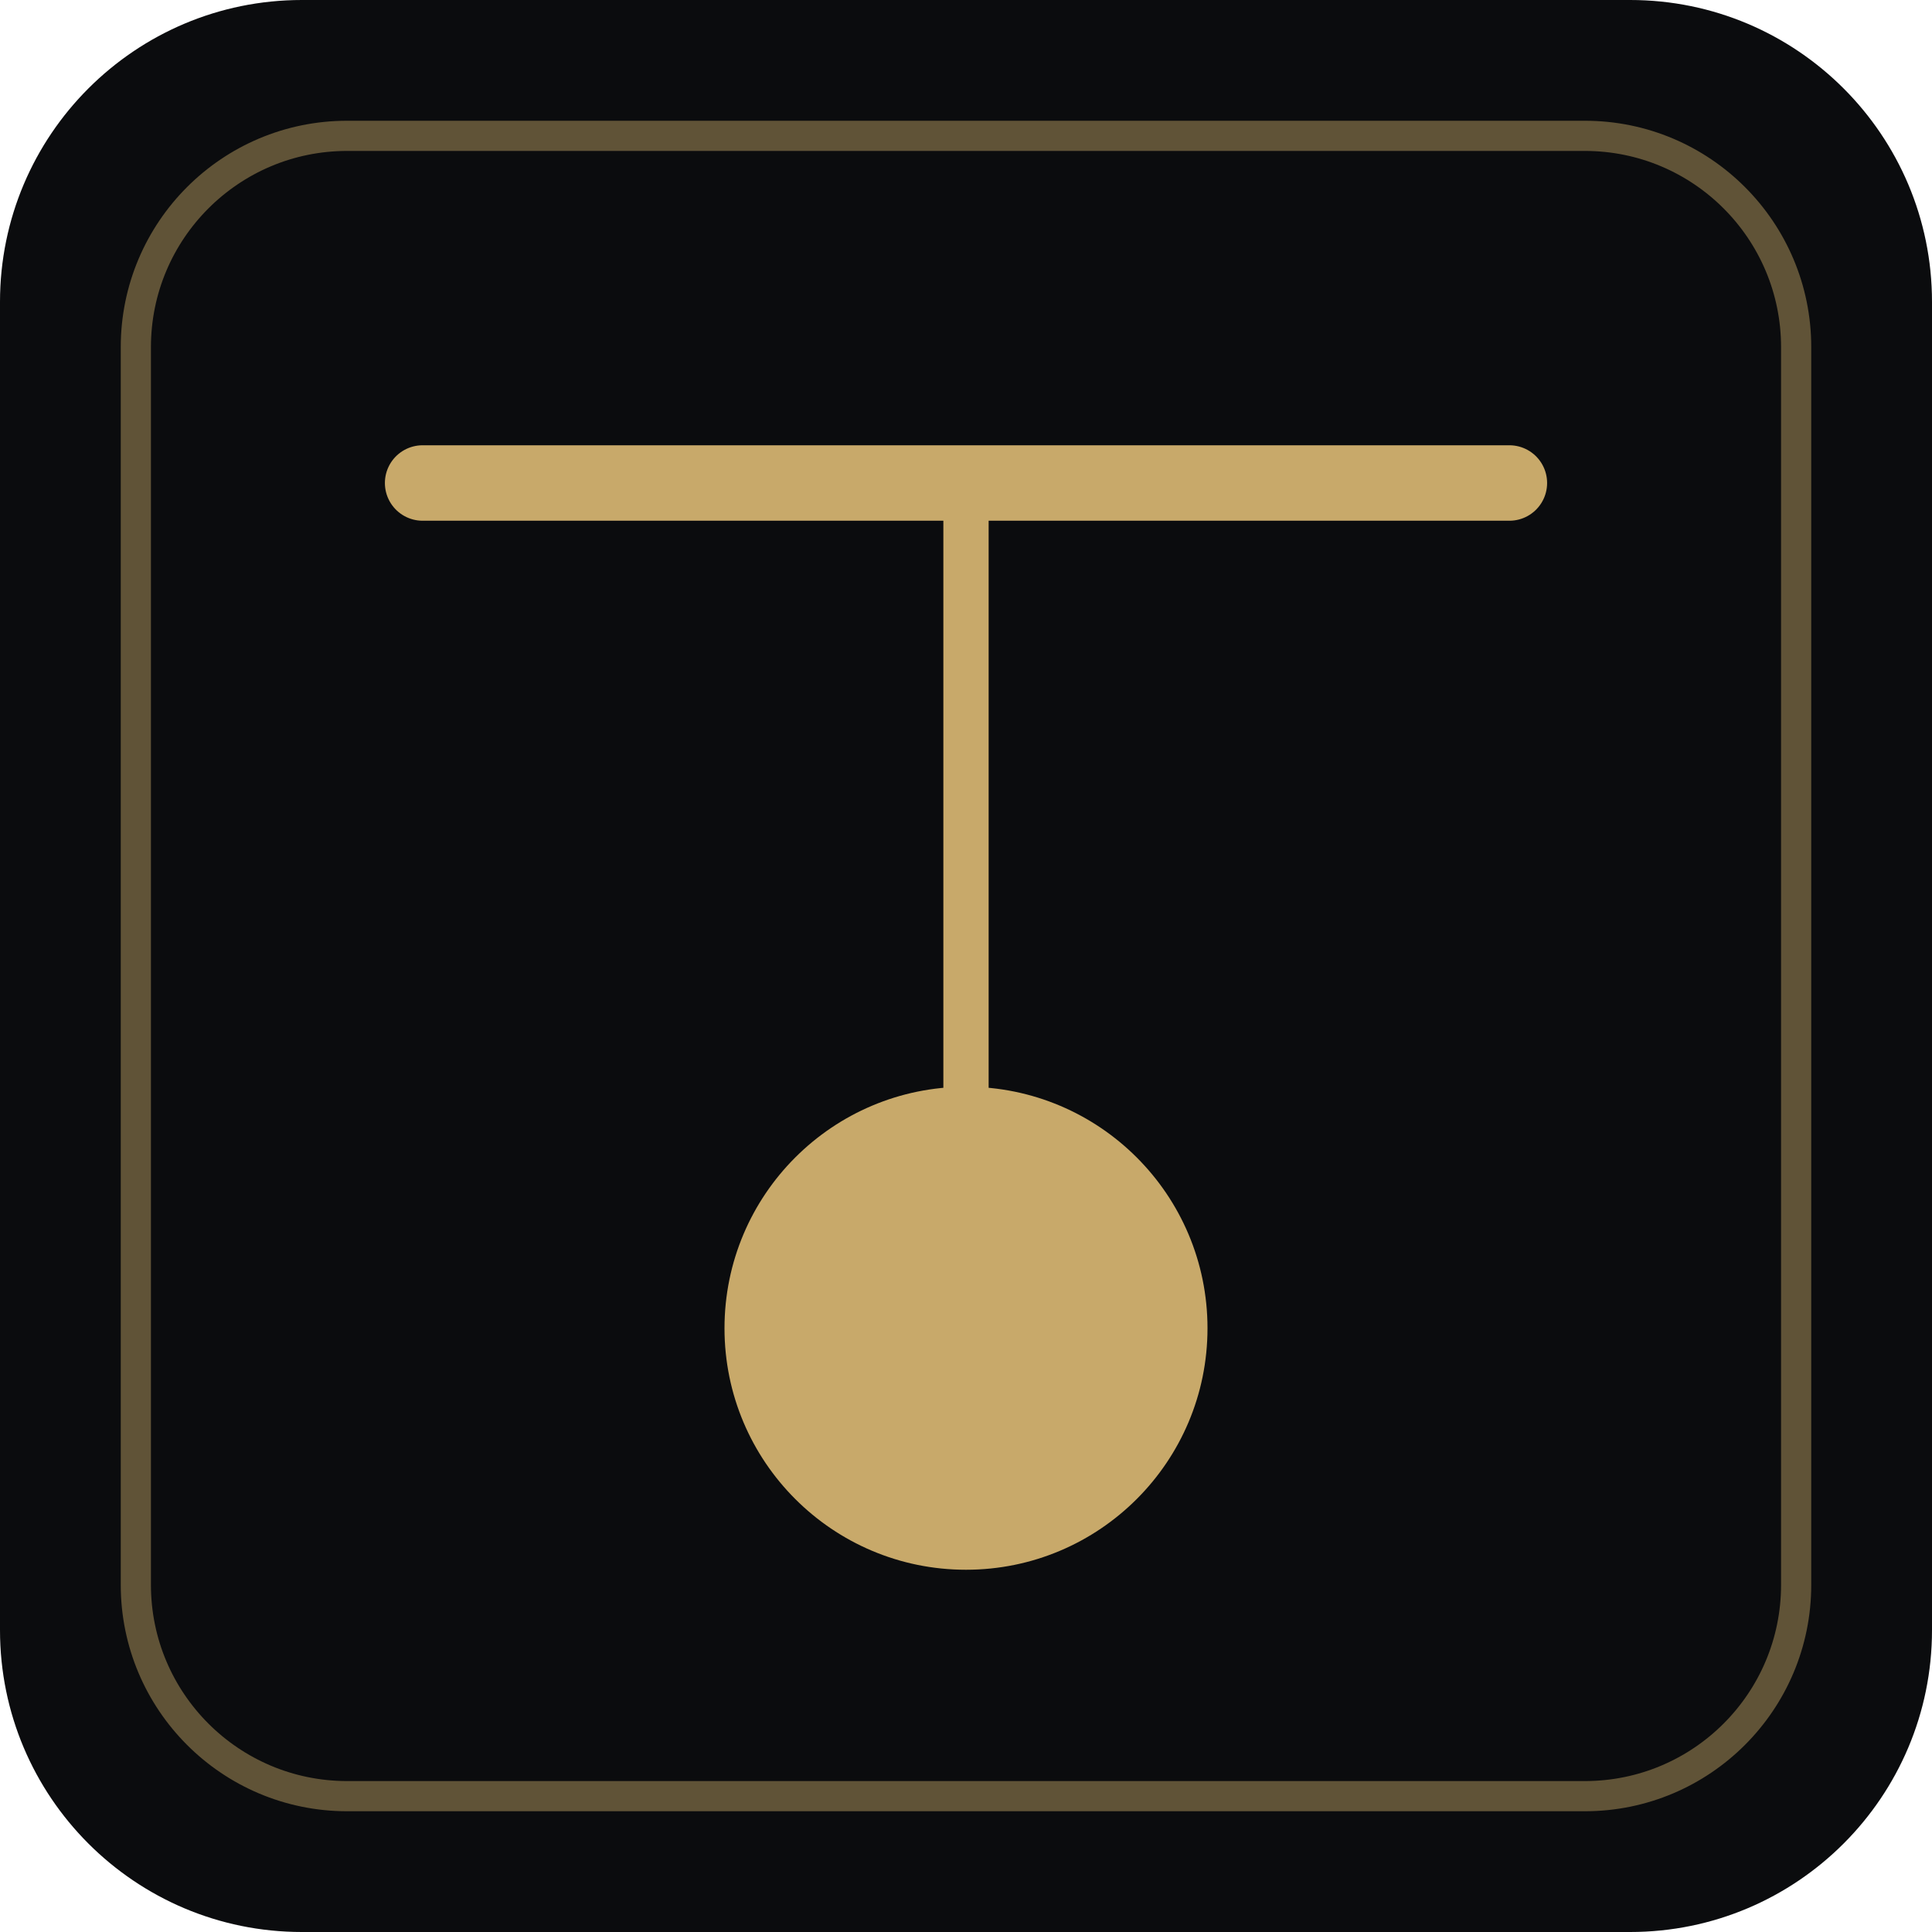
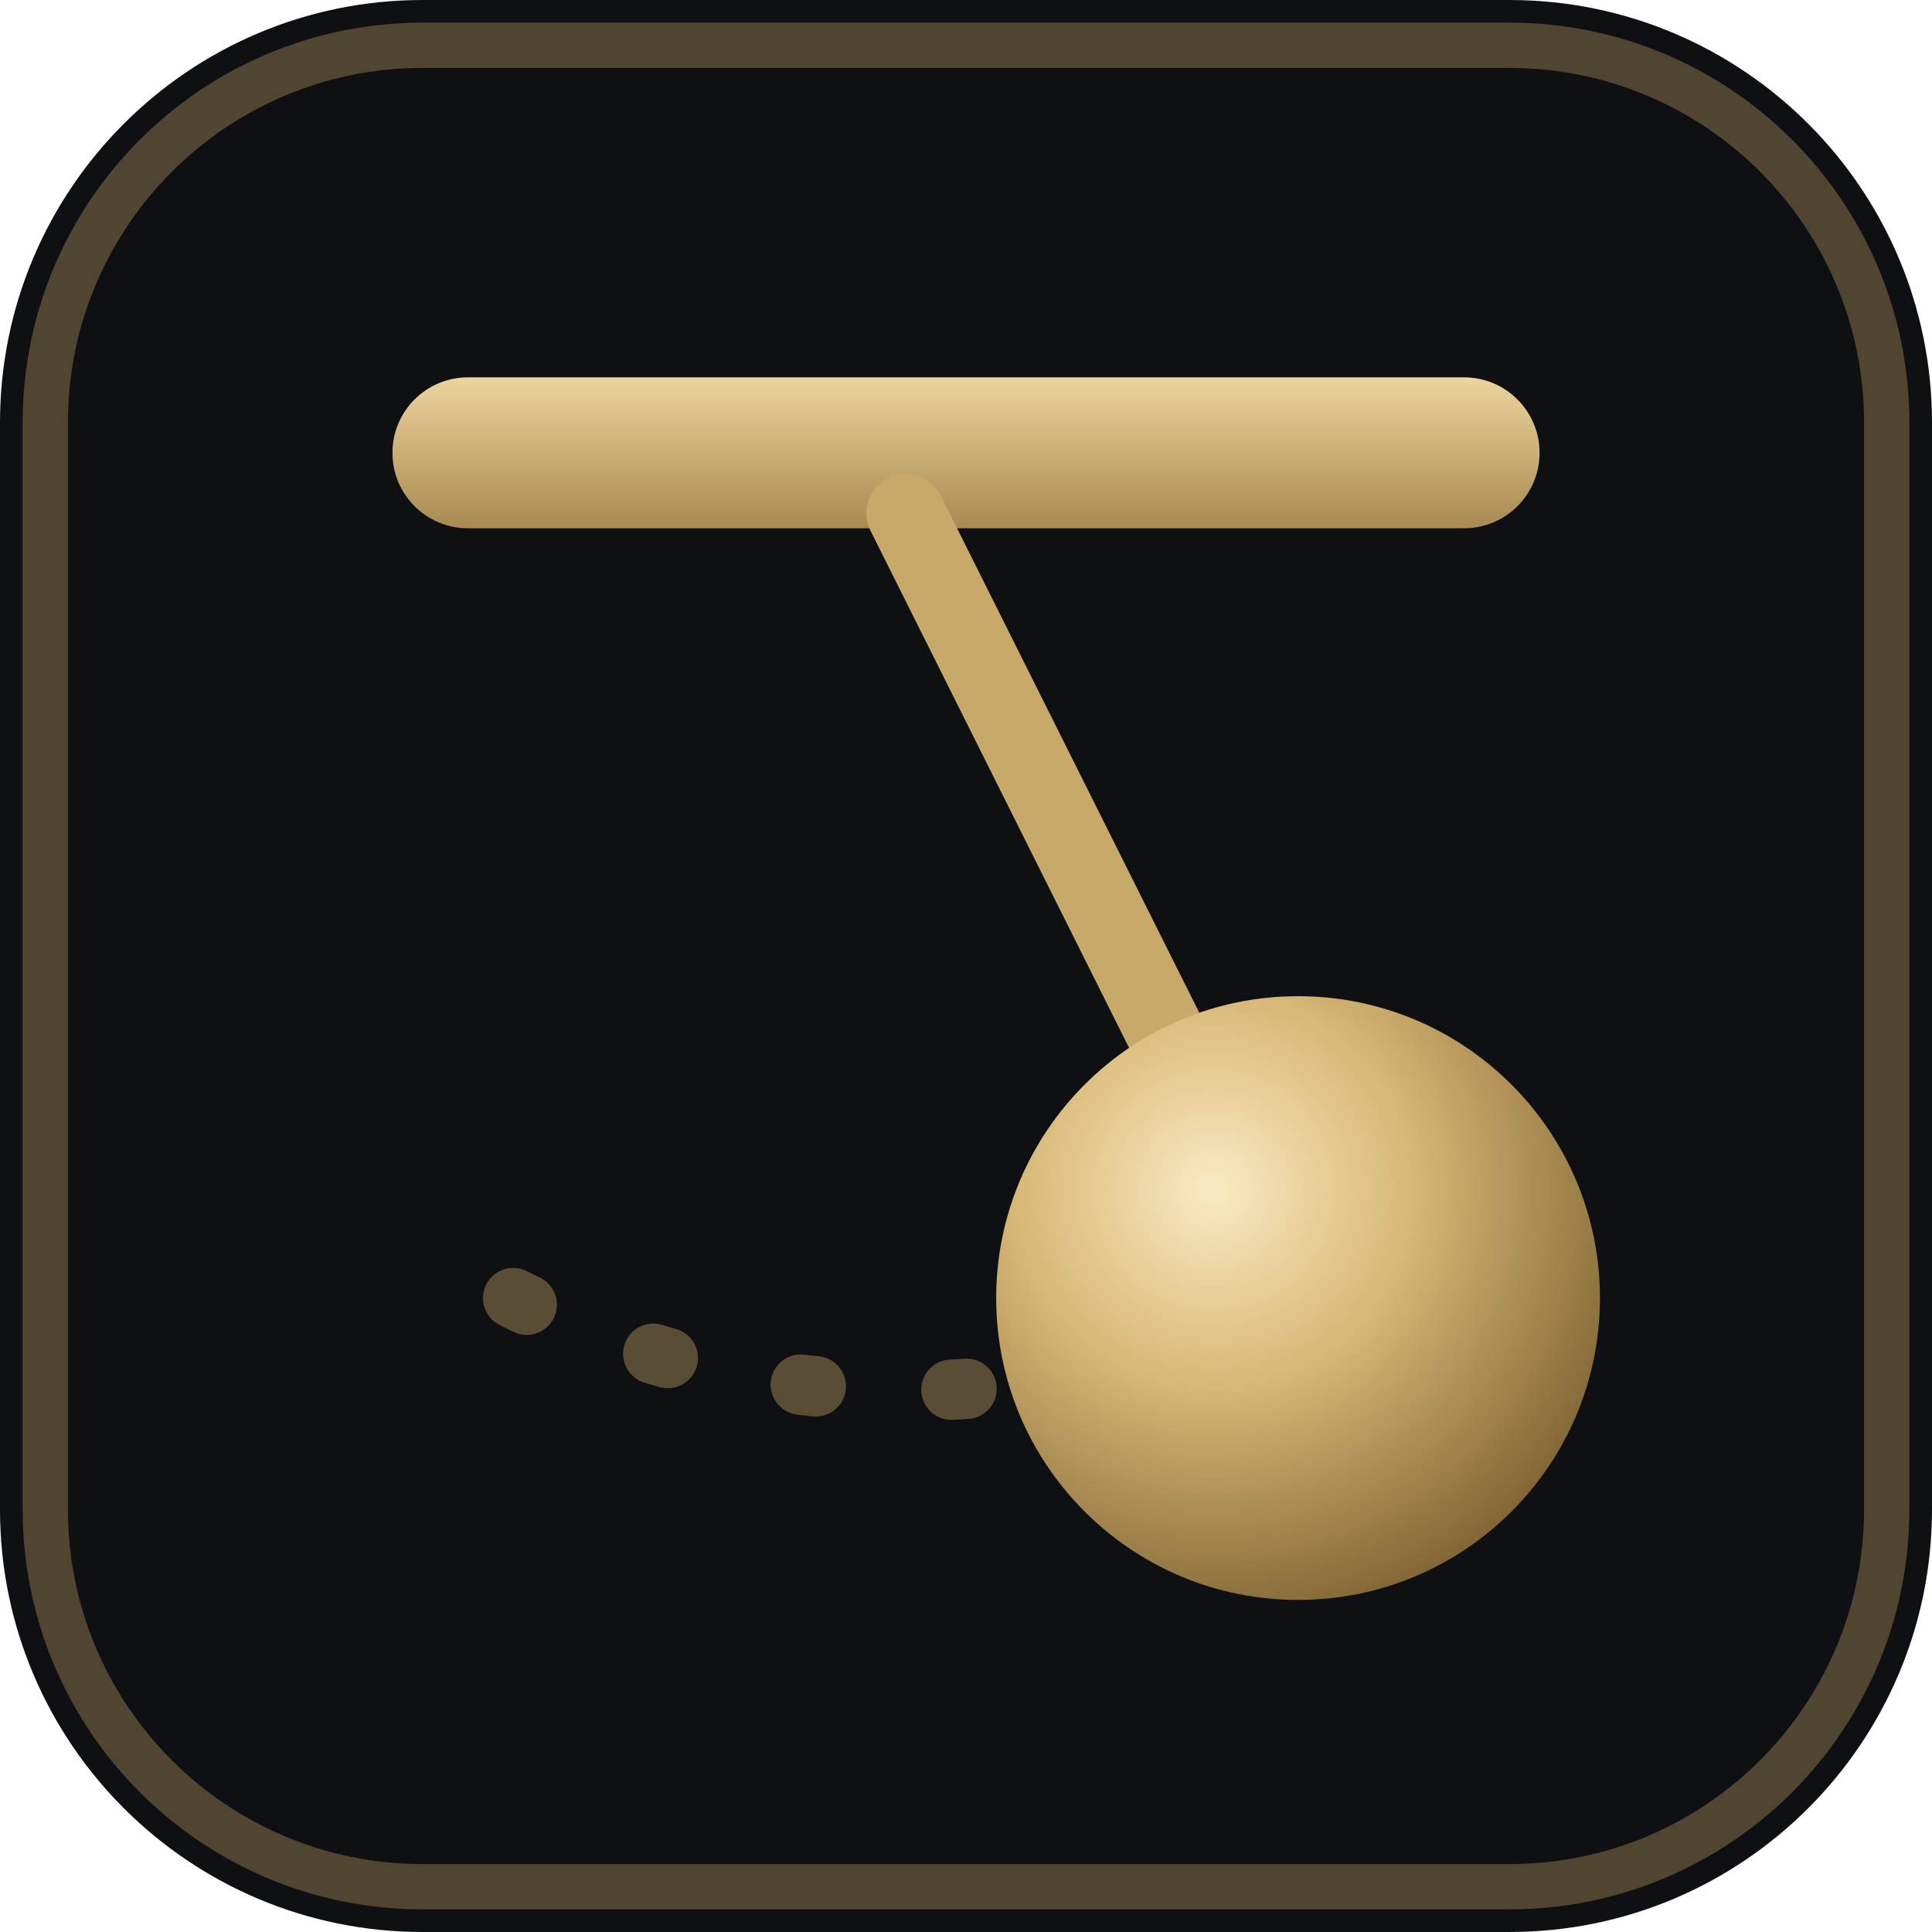
<svg xmlns="http://www.w3.org/2000/svg" viewBox="0 0 64 64">
-   <rect width="64" height="64" rx="10" fill="#0b0c0e" />
-   <rect x="4.5" y="4.5" width="55" height="55" rx="7" fill="none" stroke="#c8a96a" stroke-opacity=".45" />
-   <path d="M14 16h36" stroke="#c8a96a" stroke-width="2.5" stroke-linecap="round" />
-   <path d="M32 16v22" stroke="#c8a96a" stroke-width="1.5" />
-   <circle cx="32" cy="44" r="8" fill="#c8a96a" />
+   <defs>
+     <linearGradient id="g" x1="0" y1="0" x2="0" y2="1">
+       <stop offset="0" stop-color="#ecd49c" />
+       <stop offset="1" stop-color="#a88a52" />
+     </linearGradient>
+     <radialGradient id="b" cx=".36" cy=".32" r=".75">
+       <stop offset="0" stop-color="#fbeac2" />
+       <stop offset=".45" stop-color="#d6b674" />
+       <stop offset="1" stop-color="#7d6232" />
+     </radialGradient>
+   </defs>
+   <rect width="64" height="64" rx="14" fill="#0f1013" />
+   <rect x="1.5" y="1.5" width="61" height="61" rx="12.5" fill="none" stroke="#c8a96a" stroke-opacity=".35" stroke-width="1.5" />
+   <path d="M17 43A29 29 0 0 0 43 43" fill="none" stroke="#c8a96a" stroke-opacity=".4" stroke-width="2" stroke-dasharray=".5 4.5" stroke-linecap="round" />
+   <rect x="13" y="12.5" width="38" height="5" rx="2.5" fill="url(#g)" />
+   <path d="M30 17L39.5 36" stroke="#c8a96a" stroke-width="2.6" stroke-linecap="round" />
+   <circle cx="43" cy="43" r="10" fill="url(#b)" />
</svg>
